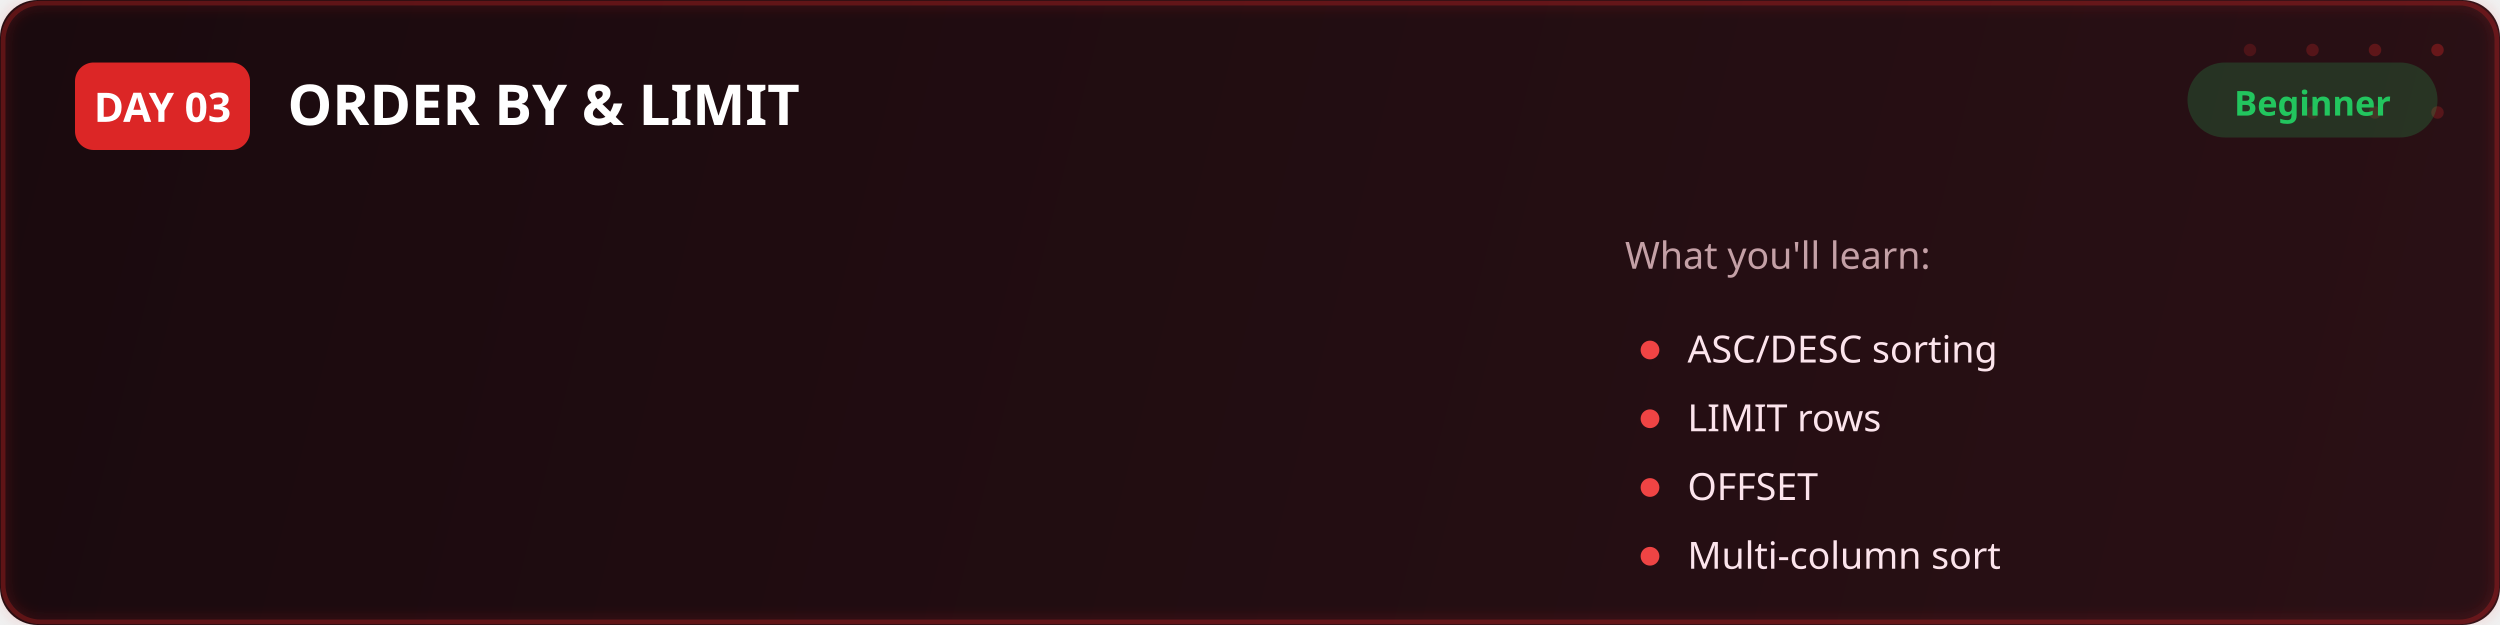
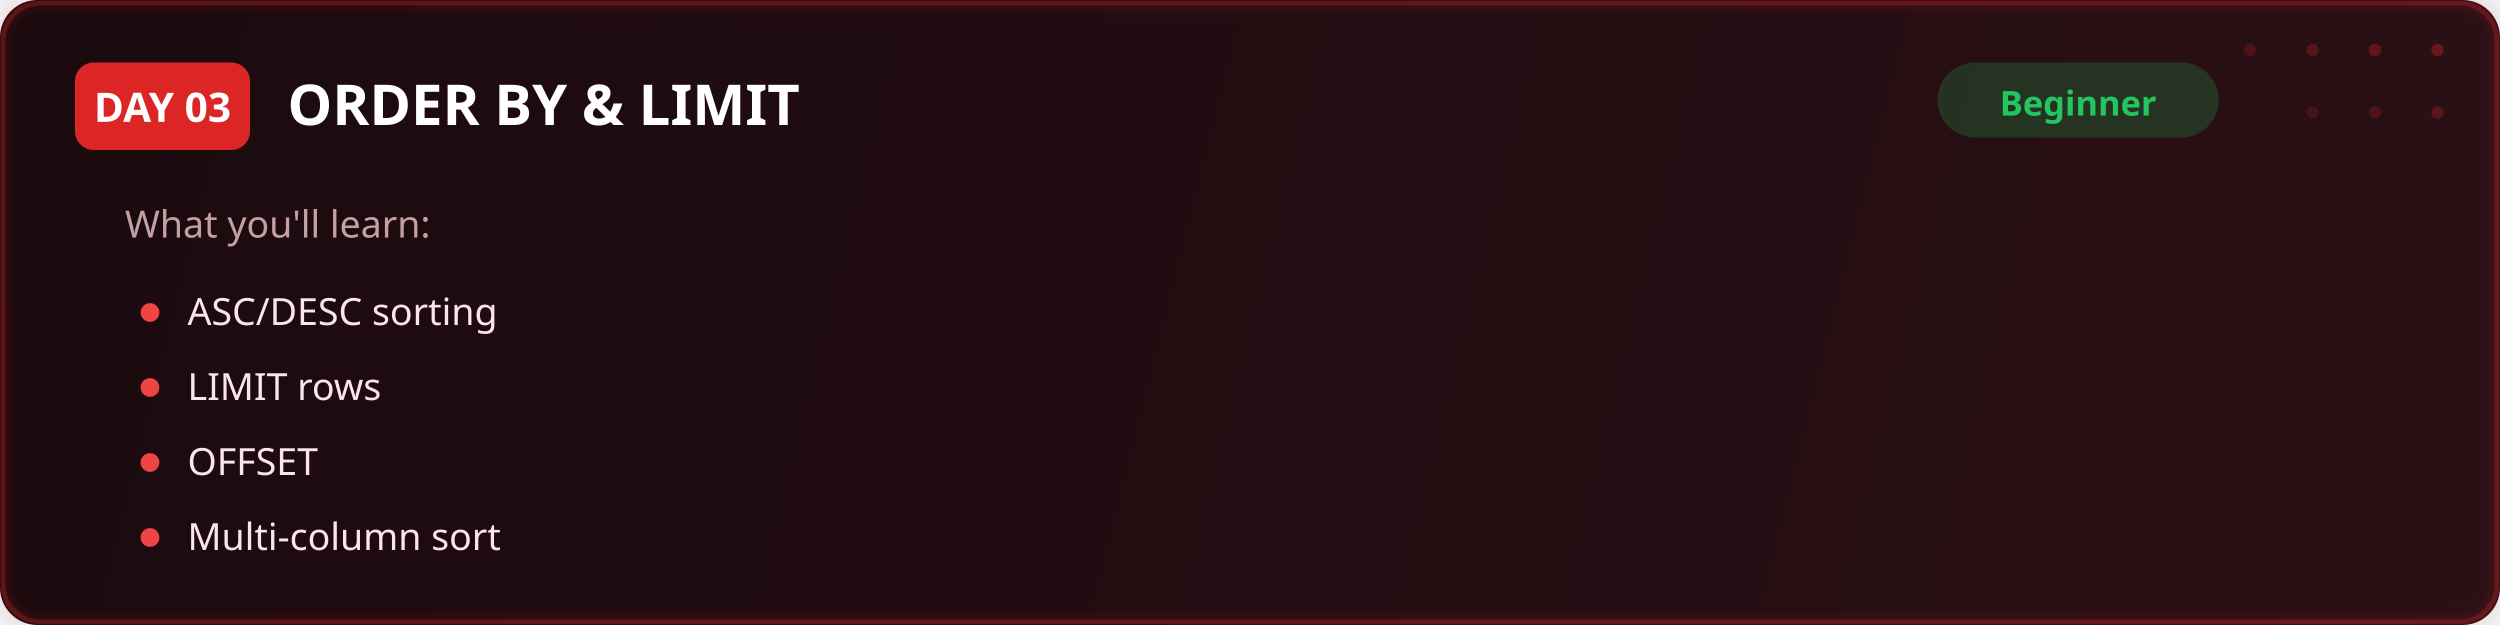
<svg xmlns="http://www.w3.org/2000/svg" viewBox="0 0 800 200" fill="none">
  <defs>
    <linearGradient id="bg" x1="0" y1="0" x2="800" y2="200" gradientUnits="userSpaceOnUse">
      <stop offset="0%" stop-color="#1a0a0e" />
      <stop offset="100%" stop-color="#2a1015" />
    </linearGradient>
    <filter id="glow">
      <feGaussianBlur stdDeviation="2" result="blur" />
      <feMerge>
        <feMergeNode in="blur" />
        <feMergeNode in="SourceGraphic" />
      </feMerge>
    </filter>
  </defs>
  <rect width="800" height="200" rx="12" fill="url(#bg)" />
  <rect x="1" y="1" width="798" height="198" rx="12" fill="none" stroke="#dc2626" stroke-width="1.5" opacity="0.35" filter="url(#glow)" />
  <circle cx="720" cy="16" r="2" fill="#dc2626" opacity="0.2" />
  <circle cx="740" cy="16" r="2" fill="#dc2626" opacity="0.25" />
  <circle cx="760" cy="16" r="2" fill="#dc2626" opacity="0.3" />
  <circle cx="780" cy="16" r="2" fill="#dc2626" opacity="0.35" />
  <circle cx="740" cy="36" r="2" fill="#dc2626" opacity="0.15" />
  <circle cx="760" cy="36" r="2" fill="#dc2626" opacity="0.2" />
  <circle cx="780" cy="36" r="2" fill="#dc2626" opacity="0.25" />
  <rect x="24" y="20" width="56" height="28" rx="6" fill="#dc2626" />
  <text x="52" y="39" font-family="Segoe UI, system-ui, sans-serif" font-size="13" font-weight="700" fill="#ffffff" text-anchor="middle">DAY 03</text>
  <text x="92" y="40" font-family="Segoe UI, system-ui, sans-serif" font-size="18" font-weight="700" fill="#ffffff">ORDER BY &amp; LIMIT</text>
-   <text x="520" y="86" font-family="Segoe UI, system-ui, sans-serif" font-size="12" fill="#c4a0a6">What you'll learn:</text>
-   <circle cx="528" cy="112" r="3" fill="#ef4444" />
-   <text x="540" y="116" font-family="Segoe UI, system-ui, sans-serif" font-size="12" fill="#fce4ec">ASC/DESC sorting</text>
-   <circle cx="528" cy="134" r="3" fill="#ef4444" />
-   <text x="540" y="138" font-family="Segoe UI, system-ui, sans-serif" font-size="12" fill="#fce4ec">LIMIT rows</text>
-   <circle cx="528" cy="156" r="3" fill="#ef4444" />
-   <text x="540" y="160" font-family="Segoe UI, system-ui, sans-serif" font-size="12" fill="#fce4ec">OFFSET</text>
-   <circle cx="528" cy="178" r="3" fill="#ef4444" />
-   <text x="540" y="182" font-family="Segoe UI, system-ui, sans-serif" font-size="12" fill="#fce4ec">Multi-column sort</text>
-   <rect x="700" y="20" width="80" height="24" rx="12" fill="#22c55e" opacity="0.2" />
-   <text x="740" y="37" font-family="Segoe UI, system-ui, sans-serif" font-size="11" font-weight="600" fill="#22c55e" text-anchor="middle">Beginner</text>
+   <rect x="620" y="20" width="90" height="24" rx="12" fill="#22c55e" opacity="0.2" />
+   <text x="665" y="37" font-family="Segoe UI, system-ui, sans-serif" font-size="11" font-weight="600" fill="#22c55e" text-anchor="middle">Beginner</text>
+   <text x="40" y="76" font-family="Segoe UI, system-ui, sans-serif" font-size="12" fill="#c4a0a6">What you'll learn:</text>
+   <circle cx="48" cy="100" r="3" fill="#ef4444" />
+   <text x="60" y="104" font-family="Segoe UI, system-ui, sans-serif" font-size="12" fill="#fce4ec">ASC/DESC sorting</text>
+   <circle cx="48" cy="124" r="3" fill="#ef4444" />
+   <text x="60" y="128" font-family="Segoe UI, system-ui, sans-serif" font-size="12" fill="#fce4ec">LIMIT rows</text>
+   <circle cx="48" cy="148" r="3" fill="#ef4444" />
+   <text x="60" y="152" font-family="Segoe UI, system-ui, sans-serif" font-size="12" fill="#fce4ec">OFFSET</text>
+   <circle cx="48" cy="172" r="3" fill="#ef4444" />
+   <text x="60" y="176" font-family="Segoe UI, system-ui, sans-serif" font-size="12" fill="#fce4ec">Multi-column sort</text>
</svg>
